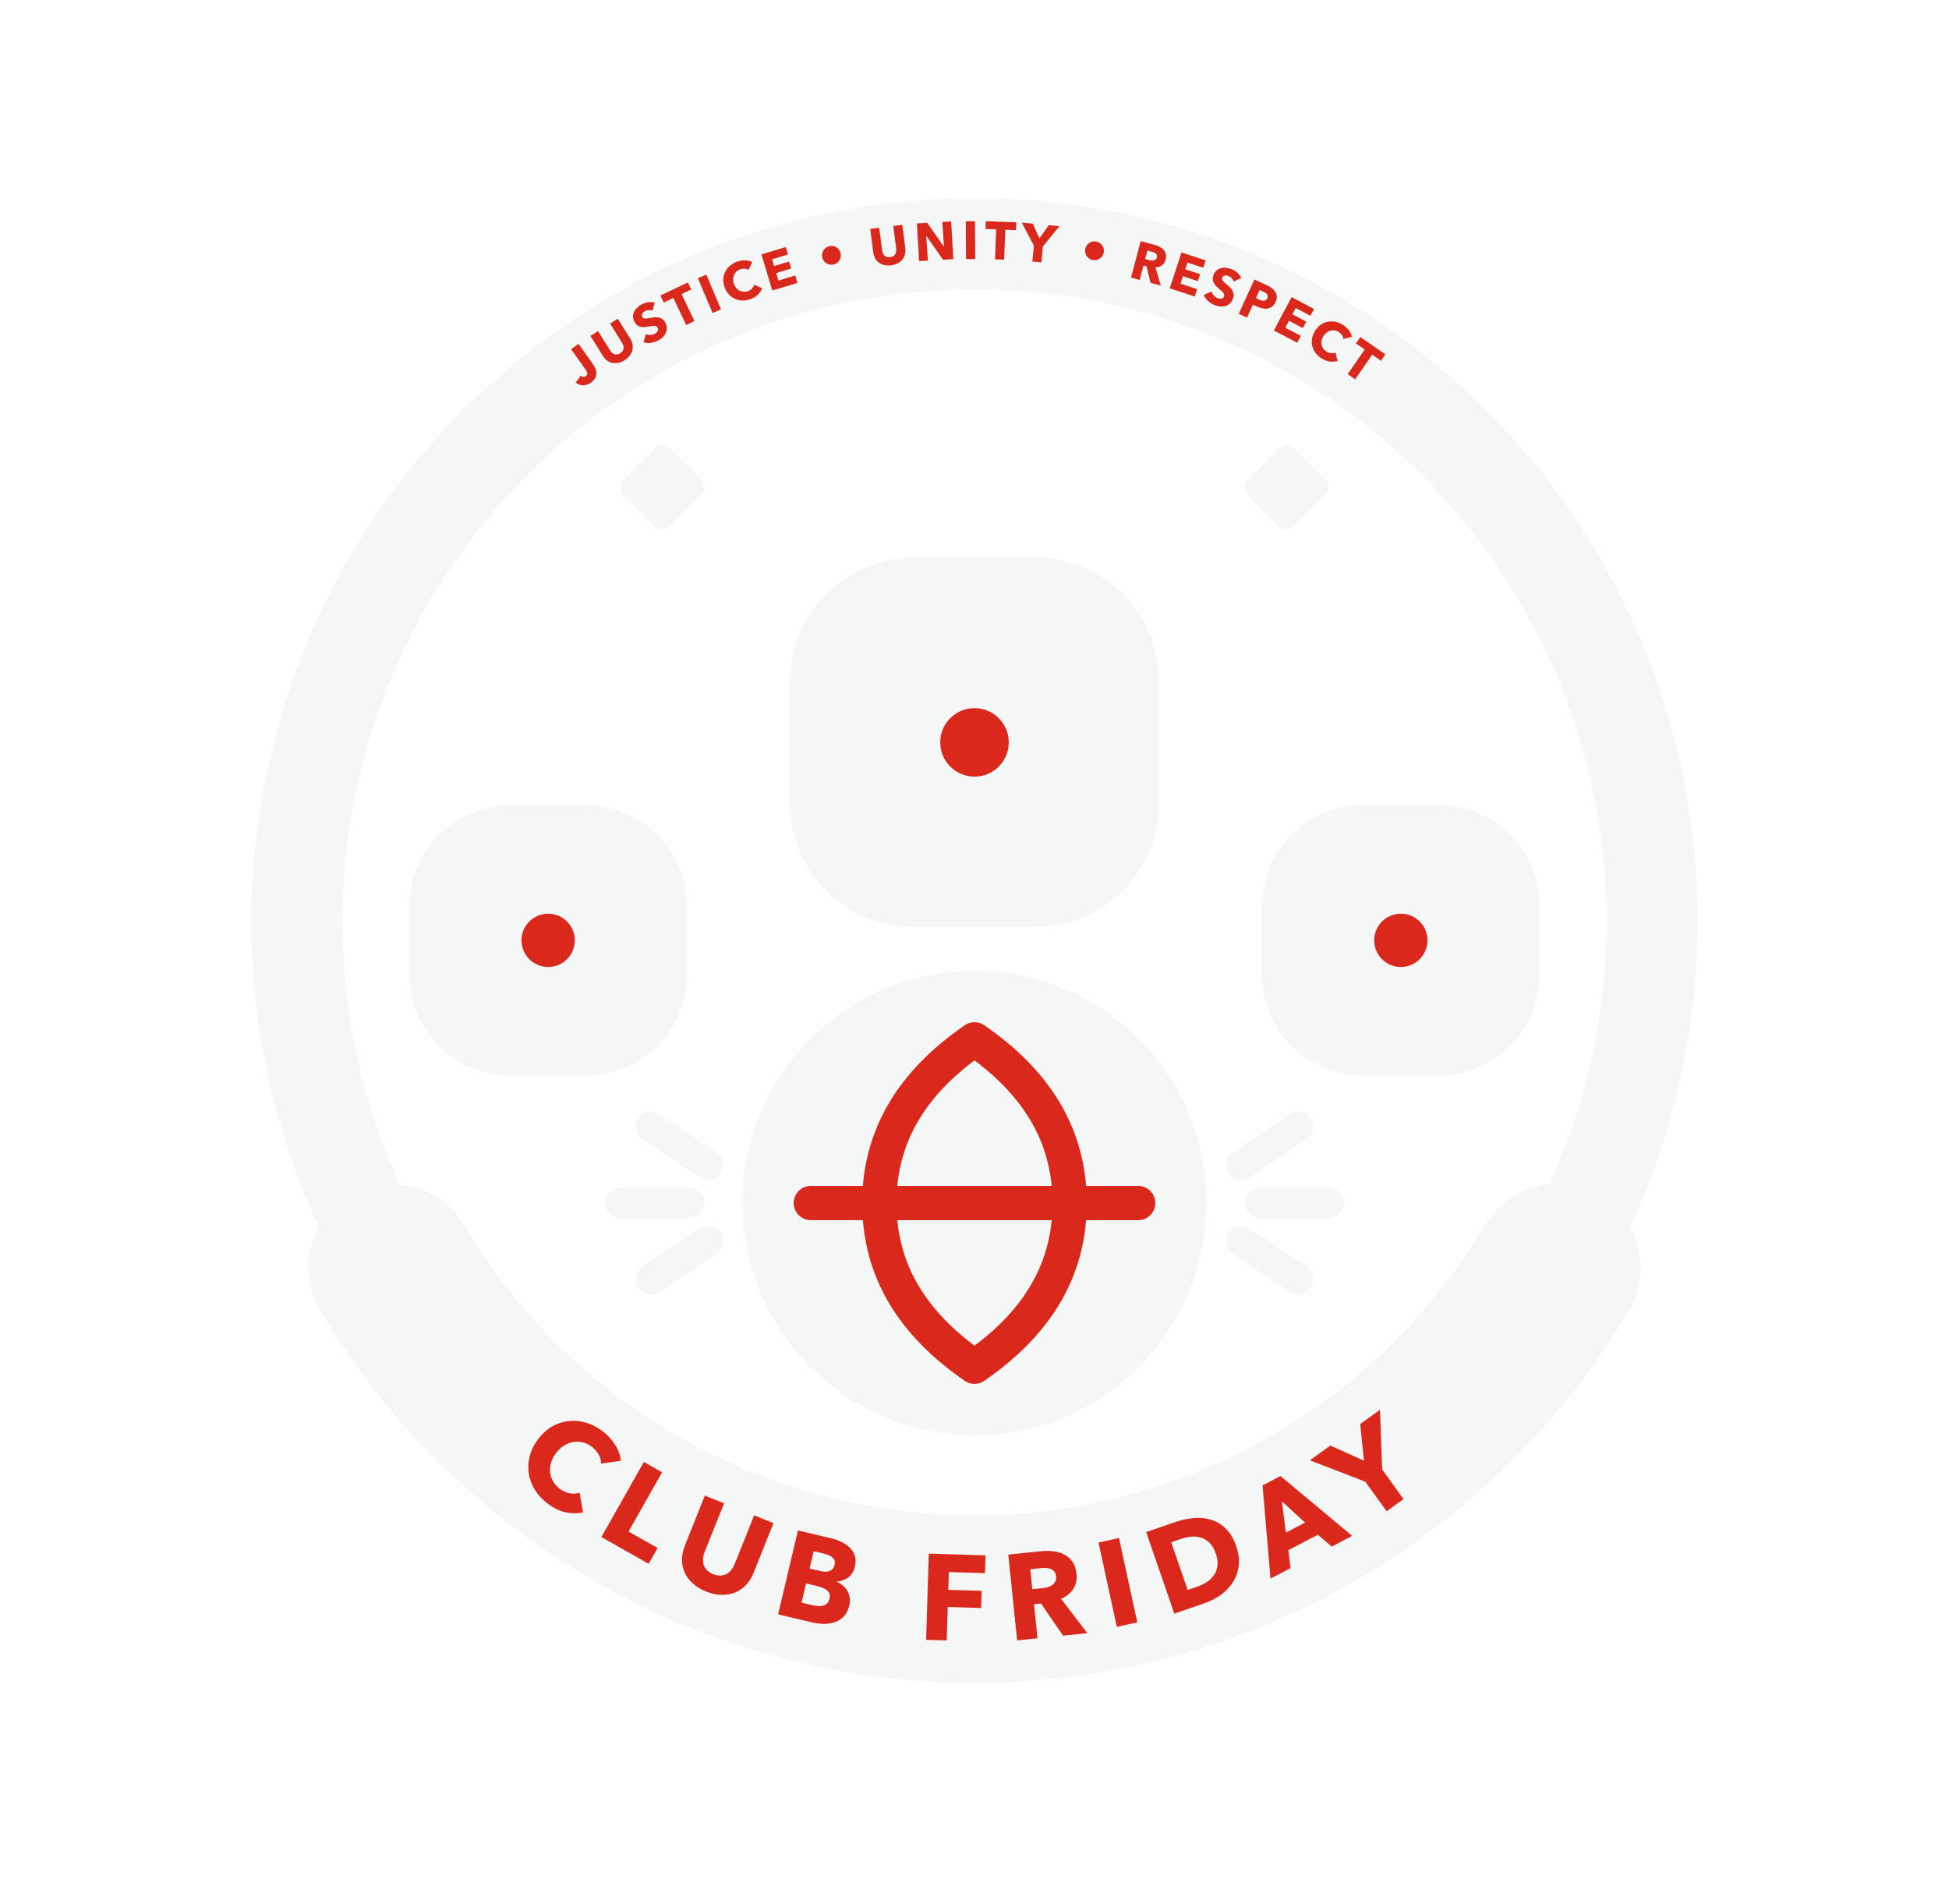
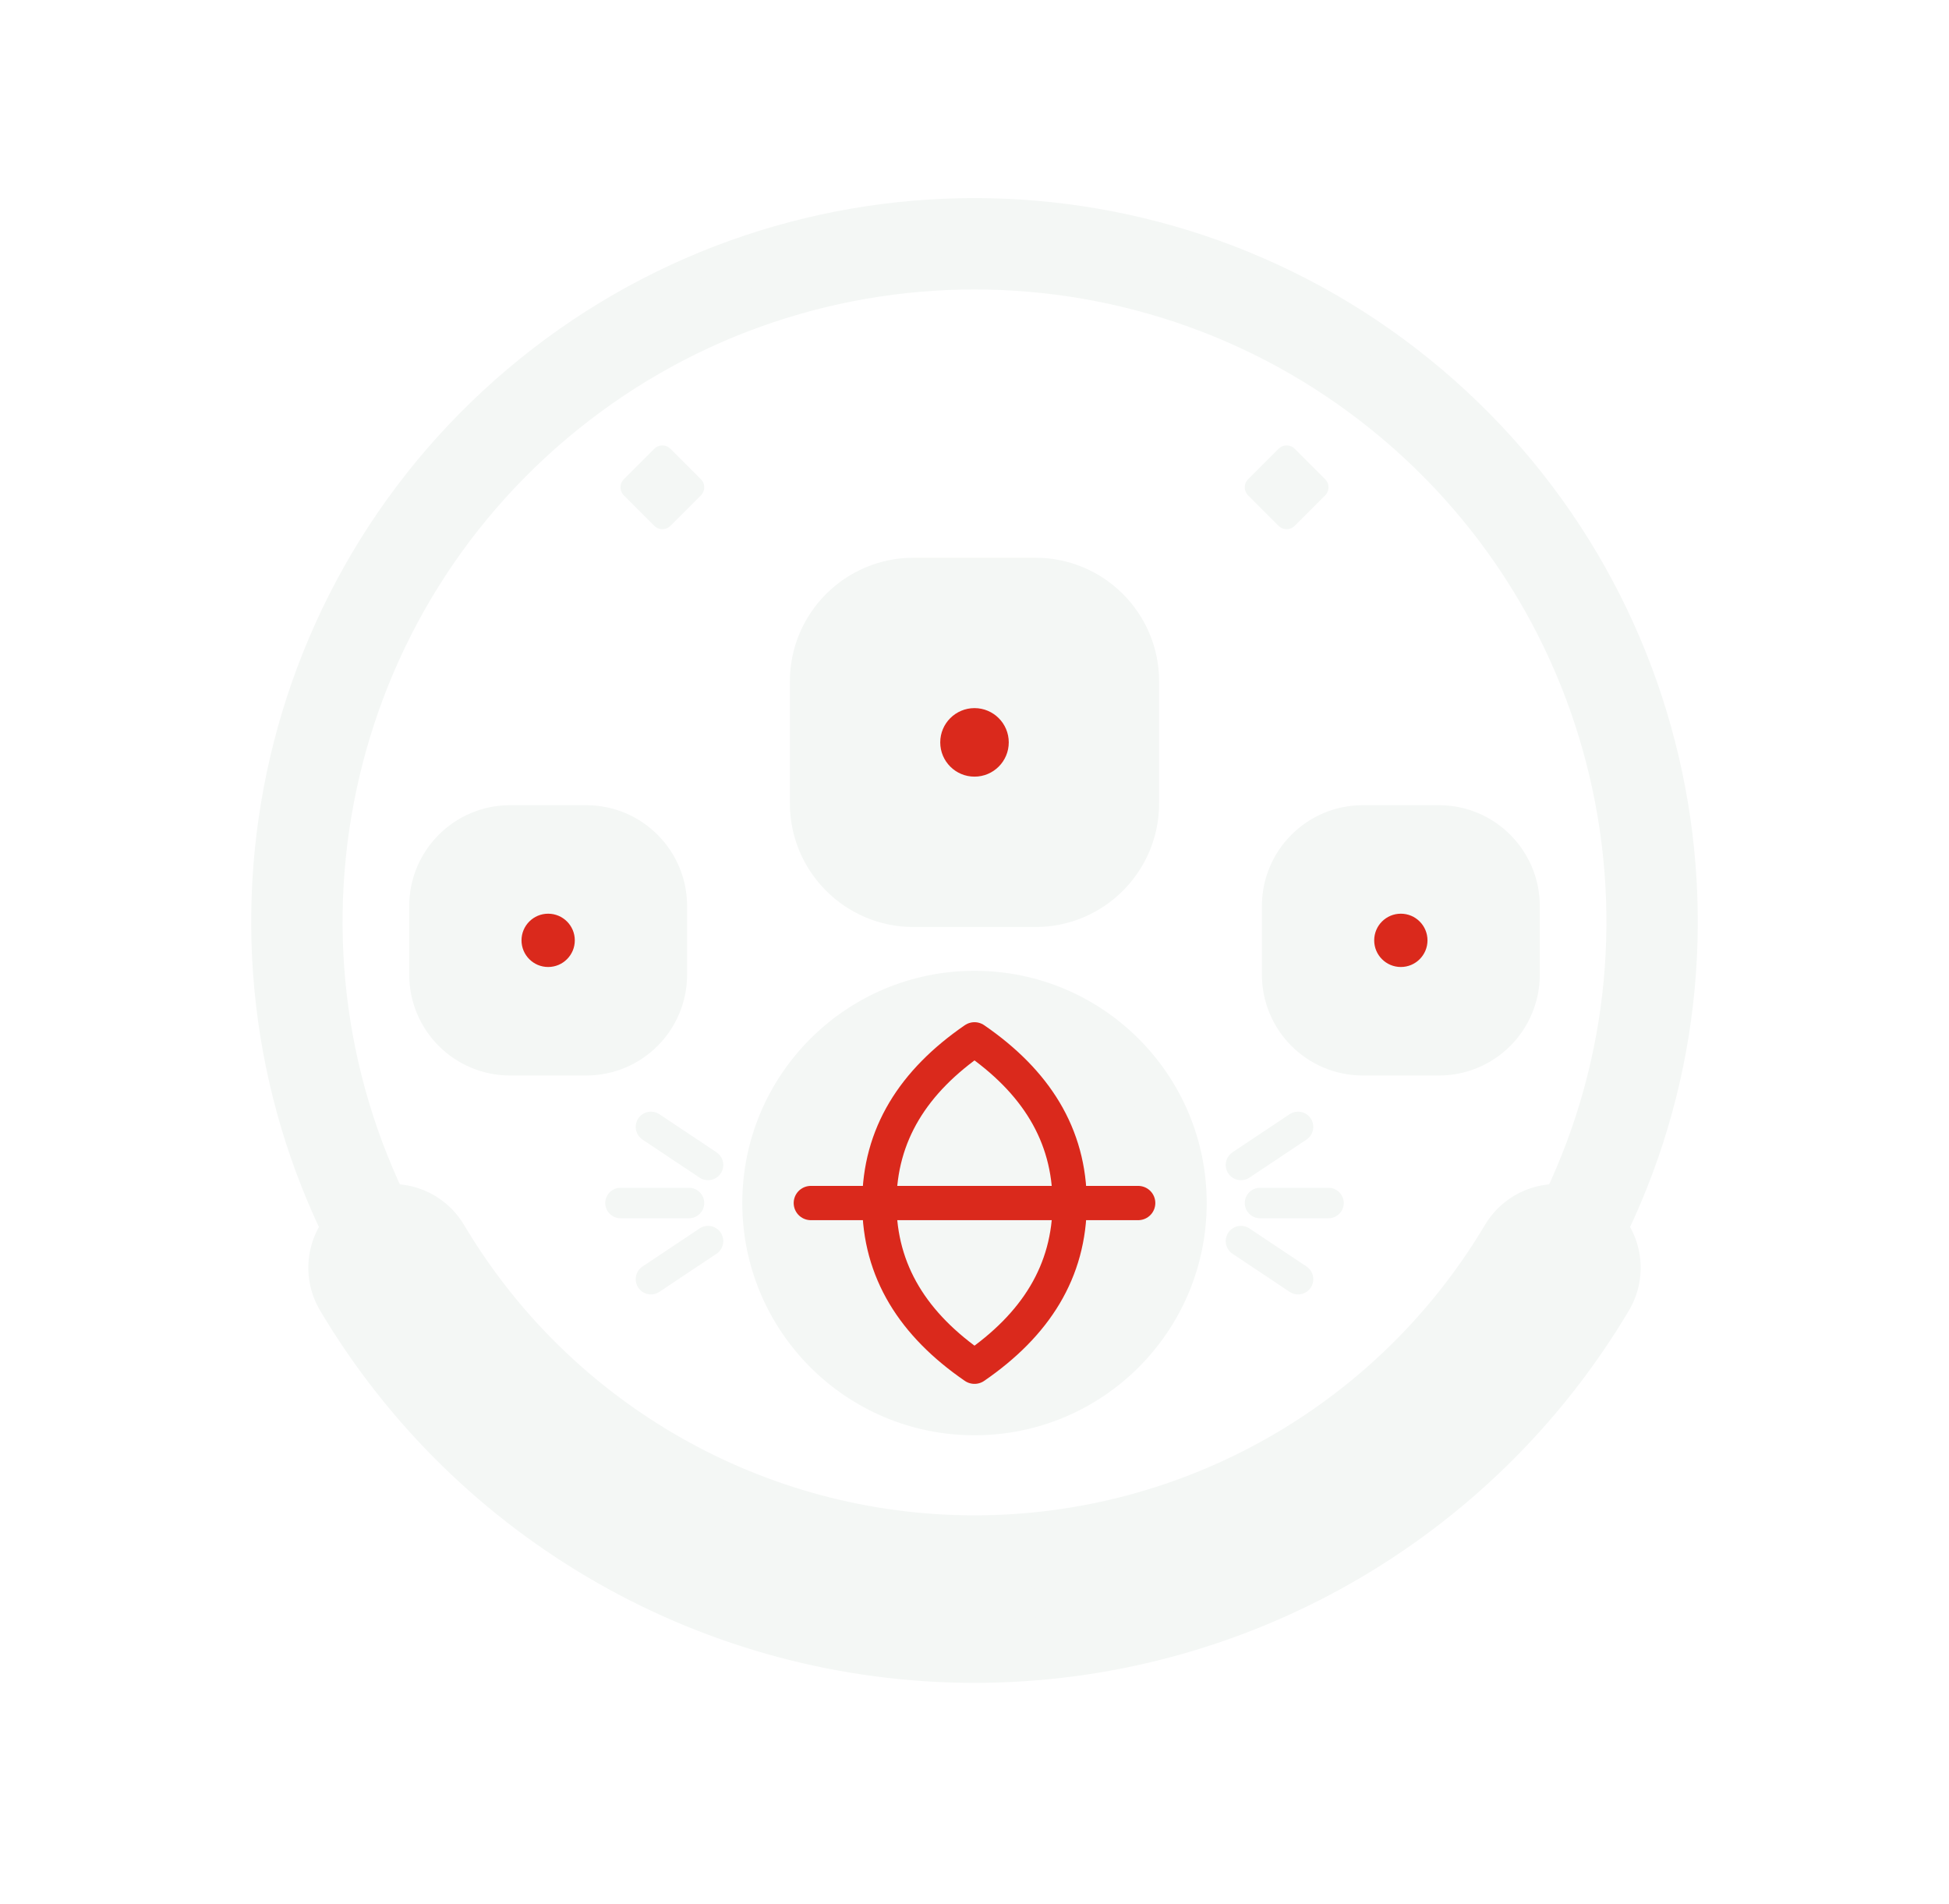
<svg xmlns="http://www.w3.org/2000/svg" viewBox="0 0 512 500" role="img" aria-labelledby="title desc" version="1.1" id="svg15">
  <g stroke="#F4F7F5" stroke-width="13" stroke-linecap="round" stroke-linejoin="round" id="g8">
    <path fill="none" stroke="#F4F7F5" d="M103 333a178 178 0 1 1 306 0" id="path1" />
    <g id="younger-member" aria-label="younger-member">
      <rect x="114" y="218" width="60" height="58" rx="20" fill="#F4F7F5" stroke="#F4F7F5" id="rect1" />
      <circle cx="144" cy="247" r="7" fill="#DA291C" stroke="none" id="circle1" />
    </g>
    <g id="adult-member" aria-label="adult-member">
      <rect x="214" y="153" width="84" height="84" rx="26" fill="#F4F7F5" stroke="#F4F7F5" id="rect2" />
      <circle cx="256" cy="195" r="9" fill="#DA291C" stroke="none" id="circle2" />
    </g>
    <g id="older-member" aria-label="older-member">
      <rect x="338" y="218" width="60" height="58" rx="20" fill="#F4F7F5" stroke="#F4F7F5" id="rect3" />
      <circle cx="368" cy="247" r="7" fill="#DA291C" stroke="none" id="circle3" />
    </g>
    <circle cx="256" cy="316" r="55" fill="#F4F7F5" stroke="#F4F7F5" stroke-width="12" id="circle4" />
    <path fill="none" stroke="#DA291C" stroke-width="9" d="M256 273c-16 11-25 25-25 43s9 32 25 43m0-86c16 11 25 25 25 43s-9 32-25 43m-43-43h86" id="path4" />
    <path fill="none" stroke="#F4F7F5" stroke-width="8" d="M181 316h-18M186 306l-15-10M186 326l-15 10M331 316h18M326 306l15-10M326 326l15 10" id="path5" />
    <path fill="none" stroke="#F4F7F5" d="M103 333a178 178 0 0 0 306 0" id="path6" />
    <path fill="#F4F7F5" stroke="#F4F7F5" stroke-width="6" d="m174 120 8 8-8 8-8-8z" id="path7" />
    <path fill="#F4F7F5" stroke="#F4F7F5" stroke-width="6" d="m338 120 8 8-8 8-8-8z" id="path8" />
  </g>
  <defs id="defs8">
    <path id="motto-arc" d="M103 333a178 178 0 1 1 306 0" />
    <path id="name-arc" d="M103 333a178 178 0 0 0 306 0" />
  </defs>
  <path d="M103 333a178 178 0 1 1 306 0" fill="none" stroke="#F4F7F5" stroke-width="24" stroke-linecap="round" id="path9" />
  <path d="M103 333a178 178 0 0 0 306 0" fill="none" stroke="#F4F7F5" stroke-width="44" stroke-linecap="round" id="path10" />
  <g font-family="Avenir Next, Trebuchet MS, Arial, sans-serif" text-anchor="middle" id="g15">
    <g id="text14" style="font-weight:700;font-size:14px;letter-spacing:1.5" aria-label="JUSTICE•UNITY•RESPECT">
-       <path style="fill:#da291c" d="m 155.767,95.652 q 0.34,0.48 0.597,1.087 0.269,0.598 0.287,1.254 0.022,0.636 -0.302,1.294 -0.312,0.65 -1.135,1.232 -1.029,0.728 -2.086,0.687 -1.066,-0.052 -1.885,-0.724 l 1.313,-1.804 q 0.306,0.263 0.65,0.312 0.355,0.041 0.663,-0.178 0.48,-0.34 0.394,-0.776 -0.074,-0.445 -0.455,-0.982 l -3.777,-5.337 1.966,-1.391 3.769,5.325 z m 9.796,-6.688 q 0.474,0.76 0.605,1.553 0.136,0.773 -0.058,1.521 -0.201,0.736 -0.723,1.408 -0.51,0.664 -1.329,1.175 -0.832,0.519 -1.652,0.684 -0.821,0.165 -1.558,0.015 -0.745,-0.163 -1.379,-0.625 -0.642,-0.474 -1.116,-1.234 l -3.267,-5.239 2.02,-1.259 3.163,5.073 q 0.215,0.345 0.491,0.602 0.288,0.25 0.621,0.388 0.338,0.119 0.724,0.076 0.398,-0.05 0.825,-0.317 0.428,-0.267 0.636,-0.594 0.22,-0.335 0.262,-0.691 0.035,-0.368 -0.075,-0.729 -0.109,-0.361 -0.324,-0.705 l -3.163,-5.073 2.031,-1.267 3.267,5.239 z m 5.857,-7.349 q -0.458,-0.198 -1.008,-0.154 -0.544,0.025 -0.95,0.245 -0.209,0.114 -0.411,0.271 -0.189,0.15 -0.301,0.355 -0.119,0.192 -0.148,0.431 -0.024,0.22 0.116,0.478 0.12,0.221 0.287,0.322 0.179,0.094 0.411,0.111 0.245,0.011 0.544,-0.025 0.293,-0.047 0.654,-0.116 0.523,-0.093 1.103,-0.169 0.573,-0.088 1.127,-0.007 0.554,0.082 1.053,0.384 0.492,0.29 0.846,0.942 0.407,0.751 0.425,1.458 0.023,0.688 -0.251,1.299 -0.274,0.611 -0.783,1.11 -0.509,0.5 -1.149,0.847 -0.935,0.508 -1.982,0.662 -1.054,0.142 -1.96,-0.147 l 0.616,-2.151 q 0.534,0.22 1.197,0.21 0.669,-0.029 1.186,-0.309 0.234,-0.127 0.429,-0.296 0.195,-0.169 0.295,-0.367 0.112,-0.204 0.11,-0.442 -0.002,-0.238 -0.142,-0.496 -0.134,-0.246 -0.35,-0.352 -0.217,-0.105 -0.524,-0.114 -0.302,-0.027 -0.706,0.049 -0.399,0.057 -0.903,0.156 -0.492,0.092 -0.998,0.128 -0.494,0.029 -0.967,-0.08 -0.468,-0.128 -0.885,-0.427 -0.412,-0.318 -0.732,-0.909 -0.394,-0.726 -0.379,-1.403 0.015,-0.677 0.314,-1.27 0.299,-0.593 0.822,-1.068 0.516,-0.487 1.131,-0.821 0.738,-0.401 1.648,-0.544 0.922,-0.15 1.788,0.065 z m 7.638,-4.377 3.375,7.107 -2.163,1.027 -3.375,-7.107 -2.529,1.201 -0.877,-1.846 7.221,-3.43 0.877,1.846 z m 8.136,4.973 -3.856,-9.131 2.218,-0.937 3.856,9.131 z M 200.224,75.696 q -0.358,0.936 -1.11,1.689 -0.758,0.74 -1.941,1.174 -1.078,0.395 -2.128,0.377 -1.037,-0.022 -1.944,-0.421 -0.911,-0.412 -1.625,-1.179 -0.714,-0.767 -1.113,-1.858 -0.41,-1.117 -0.361,-2.164 0.062,-1.052 0.514,-1.933 0.447,-0.895 1.242,-1.574 0.795,-0.679 1.86,-1.069 0.986,-0.361 2.062,-0.353 1.085,-0.01 1.922,0.444 l -0.966,2.084 q -0.474,-0.318 -1.064,-0.341 -0.59,-0.022 -1.129,0.175 -0.592,0.217 -1.009,0.623 -0.409,0.389 -0.624,0.9 -0.215,0.511 -0.22,1.109 -0.009,0.585 0.217,1.203 0.231,0.631 0.621,1.084 0.39,0.454 0.871,0.709 0.49,0.238 1.053,0.27 0.563,0.032 1.142,-0.18 0.67,-0.246 1.074,-0.692 0.403,-0.446 0.551,-0.977 l 2.104,0.899 z m 2.656,0.613 -2.85,-9.493 6.383,-1.916 0.584,1.944 -4.17,1.252 0.535,1.783 3.942,-1.183 0.551,1.837 -3.942,1.183 0.592,1.971 4.412,-1.324 0.588,1.958 z" id="path15" />
-       <path style="fill:#da291c" d="m 220.84,66.548 q 0.109,0.506 0.011,0.986 -0.098,0.479 -0.355,0.878 -0.258,0.399 -0.655,0.685 -0.397,0.286 -0.903,0.395 -0.506,0.109 -0.986,0.011 -0.479,-0.098 -0.878,-0.355 -0.399,-0.258 -0.685,-0.655 -0.286,-0.397 -0.395,-0.903 -0.109,-0.506 -0.011,-0.986 0.098,-0.479 0.355,-0.878 0.258,-0.399 0.655,-0.685 0.397,-0.286 0.903,-0.395 0.506,-0.109 0.986,-0.011 0.479,0.098 0.878,0.355 0.399,0.258 0.685,0.655 0.286,0.397 0.395,0.903 z" id="path16" />
-       <path style="fill:#da291c" d="m 237.819,65.176 q 0.113,0.889 -0.099,1.664 -0.2,0.759 -0.688,1.358 -0.49,0.584 -1.245,0.977 -0.741,0.39 -1.699,0.512 -0.972,0.124 -1.787,-0.069 -0.815,-0.193 -1.422,-0.638 -0.609,-0.459 -0.992,-1.144 -0.385,-0.699 -0.498,-1.588 l -0.778,-6.125 2.361,-0.3 0.754,5.93 q 0.051,0.403 0.194,0.752 0.157,0.347 0.402,0.612 0.258,0.25 0.626,0.372 0.382,0.121 0.882,0.057 0.5,-0.064 0.826,-0.274 0.34,-0.213 0.527,-0.519 0.185,-0.32 0.236,-0.693 0.051,-0.373 1.6e-4,-0.776 l -0.754,-5.93 2.375,-0.302 0.778,6.125 z m 9.907,3.044 -4.358,-6.24 -0.042,0.002 0.431,6.468 -2.32,0.134 -0.573,-9.895 2.725,-0.158 4.343,6.227 0.042,-0.002 -0.43,-6.454 2.32,-0.134 0.573,9.895 z m 6.05,-0.178 -0.058,-9.912 2.408,-0.014 0.058,9.912 z m 10.313,-7.703 -0.295,7.862 -2.392,-0.09 0.295,-7.862 -2.798,-0.105 0.076,-2.043 7.988,0.299 -0.076,2.043 z m 9.886,4.398 -0.397,4.181 -2.383,-0.226 0.397,-4.181 -3.168,-6.038 2.885,0.274 1.758,3.851 2.451,-3.452 2.787,0.264 z" id="path17" />
-       <path style="fill:#da291c" d="m 289.958,66.311 q -0.091,0.51 -0.363,0.916 -0.272,0.406 -0.662,0.678 -0.39,0.272 -0.865,0.386 -0.476,0.114 -0.985,0.023 -0.51,-0.091 -0.916,-0.363 -0.406,-0.272 -0.678,-0.662 -0.272,-0.39 -0.386,-0.865 -0.114,-0.476 -0.023,-0.985 0.091,-0.51 0.363,-0.916 0.272,-0.406 0.662,-0.678 0.39,-0.272 0.865,-0.386 0.476,-0.114 0.985,-0.023 0.51,0.091 0.916,0.363 0.406,0.272 0.678,0.662 0.272,0.39 0.386,0.865 0.114,0.476 0.023,0.985 z" id="path18" />
-       <path style="fill:#da291c" d="m 302.245,74.283 -1.062,-4.352 -0.785,-0.208 -1.009,3.802 -2.273,-0.603 2.542,-9.581 3.654,0.969 q 0.69,0.183 1.3,0.504 0.627,0.311 1.052,0.786 0.438,0.478 0.602,1.116 0.164,0.637 -0.055,1.463 -0.258,0.974 -0.962,1.497 -0.704,0.523 -1.713,0.56 l 1.416,4.764 z m 1.668,-6.669 q 0.09,-0.338 -0.005,-0.581 -0.078,-0.252 -0.279,-0.422 -0.184,-0.179 -0.458,-0.295 -0.26,-0.112 -0.517,-0.181 l -1.231,-0.327 -0.592,2.233 1.096,0.291 q 0.284,0.075 0.593,0.114 0.312,0.025 0.588,-0.032 0.276,-0.057 0.486,-0.248 0.223,-0.187 0.32,-0.552 z m 3.372,8.118 3.096,-9.416 6.331,2.082 -0.634,1.928 -4.136,-1.36 -0.582,1.769 3.91,1.286 -0.599,1.822 -3.91,-1.286 -0.643,1.955 4.376,1.439 -0.638,1.942 z m 16.807,-1.778 q -0.144,-0.477 -0.531,-0.87 -0.369,-0.4 -0.8,-0.569 -0.222,-0.087 -0.472,-0.14 -0.237,-0.048 -0.465,-0.002 -0.223,0.033 -0.425,0.164 -0.184,0.124 -0.291,0.397 -0.092,0.235 -0.062,0.427 0.043,0.197 0.18,0.386 0.15,0.194 0.369,0.4 0.225,0.193 0.51,0.425 0.408,0.34 0.84,0.735 0.437,0.382 0.732,0.858 0.295,0.476 0.385,1.053 0.095,0.563 -0.175,1.254 -0.311,0.795 -0.841,1.264 -0.511,0.461 -1.155,0.645 -0.643,0.184 -1.354,0.116 -0.71,-0.068 -1.388,-0.333 -0.991,-0.388 -1.784,-1.089 -0.788,-0.714 -1.15,-1.593 l 2.042,-0.914 q 0.176,0.55 0.611,1.051 0.453,0.493 1.001,0.708 0.248,0.097 0.503,0.137 0.255,0.04 0.47,-0.011 0.228,-0.046 0.409,-0.201 0.181,-0.155 0.288,-0.428 0.102,-0.261 0.043,-0.494 -0.059,-0.234 -0.25,-0.474 -0.173,-0.248 -0.492,-0.509 -0.301,-0.268 -0.701,-0.59 -0.387,-0.317 -0.741,-0.681 -0.341,-0.359 -0.562,-0.791 -0.203,-0.44 -0.244,-0.952 -0.022,-0.52 0.223,-1.146 0.301,-0.769 0.828,-1.194 0.527,-0.425 1.173,-0.578 0.646,-0.153 1.346,-0.059 0.705,0.081 1.357,0.336 0.782,0.306 1.478,0.91 0.709,0.608 1.102,1.409 z m 11.002,5.381 q -0.362,0.789 -0.906,1.202 -0.538,0.4 -1.186,0.503 -0.648,0.103 -1.367,-0.042 -0.719,-0.145 -1.419,-0.466 l -1.082,-0.496 -1.558,3.398 -2.176,-0.998 4.133,-9.009 3.309,1.518 q 0.738,0.339 1.304,0.783 0.585,0.438 0.904,0.984 0.338,0.54 0.36,1.197 0.041,0.65 -0.315,1.426 z m -2.182,-0.985 q 0.146,-0.318 0.112,-0.58 -0.034,-0.262 -0.198,-0.476 -0.164,-0.214 -0.426,-0.38 -0.25,-0.161 -0.542,-0.295 l -0.954,-0.438 -0.975,2.125 0.916,0.42 q 0.305,0.14 0.609,0.218 0.303,0.078 0.578,0.049 0.287,-0.022 0.508,-0.167 0.226,-0.158 0.372,-0.476 z m 1.744,8.444 4.643,-8.757 5.888,3.122 -0.951,1.793 -3.847,-2.04 -0.872,1.645 3.636,1.928 -0.898,1.695 -3.636,-1.928 -0.964,1.818 4.069,2.158 -0.957,1.806 z m 16.749,8.008 q -0.955,0.303 -2.013,0.184 -1.051,-0.132 -2.127,-0.787 -0.981,-0.597 -1.621,-1.43 -0.628,-0.825 -0.882,-1.783 -0.246,-0.969 -0.09,-2.005 0.156,-1.036 0.76,-2.029 0.619,-1.016 1.468,-1.63 0.861,-0.607 1.832,-0.802 0.979,-0.207 2.005,-0.009 1.026,0.199 1.995,0.789 0.897,0.546 1.561,1.393 0.684,0.842 0.85,1.78 l -2.232,0.542 q -0.047,-0.569 -0.397,-1.045 -0.35,-0.475 -0.84,-0.774 -0.538,-0.328 -1.116,-0.401 -0.559,-0.078 -1.093,0.072 -0.534,0.15 -1.005,0.519 -0.463,0.357 -0.806,0.919 -0.349,0.574 -0.461,1.161 -0.112,0.588 -0.012,1.124 0.119,0.531 0.445,0.992 0.326,0.461 0.852,0.781 0.61,0.371 1.21,0.409 0.6,0.038 1.108,-0.178 l 0.607,2.206 z m 9.073,-1.636 -4.477,6.47 -1.969,-1.362 4.477,-6.47 -2.302,-1.593 1.163,-1.681 6.573,4.549 -1.163,1.681 z" id="path19" />
+       <path style="fill:#f4f7f5" d="m 155.767,95.652 q 0.34,0.48 0.597,1.087 0.269,0.598 0.287,1.254 0.022,0.636 -0.302,1.294 -0.312,0.65 -1.135,1.232 -1.029,0.728 -2.086,0.687 -1.066,-0.052 -1.885,-0.724 l 1.313,-1.804 q 0.306,0.263 0.65,0.312 0.355,0.041 0.663,-0.178 0.48,-0.34 0.394,-0.776 -0.074,-0.445 -0.455,-0.982 l -3.777,-5.337 1.966,-1.391 3.769,5.325 z m 9.796,-6.688 q 0.474,0.76 0.605,1.553 0.136,0.773 -0.058,1.521 -0.201,0.736 -0.723,1.408 -0.51,0.664 -1.329,1.175 -0.832,0.519 -1.652,0.684 -0.821,0.165 -1.558,0.015 -0.745,-0.163 -1.379,-0.625 -0.642,-0.474 -1.116,-1.234 l -3.267,-5.239 2.02,-1.259 3.163,5.073 q 0.215,0.345 0.491,0.602 0.288,0.25 0.621,0.388 0.338,0.119 0.724,0.076 0.398,-0.05 0.825,-0.317 0.428,-0.267 0.636,-0.594 0.22,-0.335 0.262,-0.691 0.035,-0.368 -0.075,-0.729 -0.109,-0.361 -0.324,-0.705 l -3.163,-5.073 2.031,-1.267 3.267,5.239 z m 5.857,-7.349 q -0.458,-0.198 -1.008,-0.154 -0.544,0.025 -0.95,0.245 -0.209,0.114 -0.411,0.271 -0.189,0.15 -0.301,0.355 -0.119,0.192 -0.148,0.431 -0.024,0.22 0.116,0.478 0.12,0.221 0.287,0.322 0.179,0.094 0.411,0.111 0.245,0.011 0.544,-0.025 0.293,-0.047 0.654,-0.116 0.523,-0.093 1.103,-0.169 0.573,-0.088 1.127,-0.007 0.554,0.082 1.053,0.384 0.492,0.29 0.846,0.942 0.407,0.751 0.425,1.458 0.023,0.688 -0.251,1.299 -0.274,0.611 -0.783,1.11 -0.509,0.5 -1.149,0.847 -0.935,0.508 -1.982,0.662 -1.054,0.142 -1.96,-0.147 l 0.616,-2.151 q 0.534,0.22 1.197,0.21 0.669,-0.029 1.186,-0.309 0.234,-0.127 0.429,-0.296 0.195,-0.169 0.295,-0.367 0.112,-0.204 0.11,-0.442 -0.002,-0.238 -0.142,-0.496 -0.134,-0.246 -0.35,-0.352 -0.217,-0.105 -0.524,-0.114 -0.302,-0.027 -0.706,0.049 -0.399,0.057 -0.903,0.156 -0.492,0.092 -0.998,0.128 -0.494,0.029 -0.967,-0.08 -0.468,-0.128 -0.885,-0.427 -0.412,-0.318 -0.732,-0.909 -0.394,-0.726 -0.379,-1.403 0.015,-0.677 0.314,-1.27 0.299,-0.593 0.822,-1.068 0.516,-0.487 1.131,-0.821 0.738,-0.401 1.648,-0.544 0.922,-0.15 1.788,0.065 z m 7.638,-4.377 3.375,7.107 -2.163,1.027 -3.375,-7.107 -2.529,1.201 -0.877,-1.846 7.221,-3.43 0.877,1.846 z m 8.136,4.973 -3.856,-9.131 2.218,-0.937 3.856,9.131 z M 200.224,75.696 q -0.358,0.936 -1.11,1.689 -0.758,0.74 -1.941,1.174 -1.078,0.395 -2.128,0.377 -1.037,-0.022 -1.944,-0.421 -0.911,-0.412 -1.625,-1.179 -0.714,-0.767 -1.113,-1.858 -0.41,-1.117 -0.361,-2.164 0.062,-1.052 0.514,-1.933 0.447,-0.895 1.242,-1.574 0.795,-0.679 1.86,-1.069 0.986,-0.361 2.062,-0.353 1.085,-0.01 1.922,0.444 l -0.966,2.084 q -0.474,-0.318 -1.064,-0.341 -0.59,-0.022 -1.129,0.175 -0.592,0.217 -1.009,0.623 -0.409,0.389 -0.624,0.9 -0.215,0.511 -0.22,1.109 -0.009,0.585 0.217,1.203 0.231,0.631 0.621,1.084 0.39,0.454 0.871,0.709 0.49,0.238 1.053,0.27 0.563,0.032 1.142,-0.18 0.67,-0.246 1.074,-0.692 0.403,-0.446 0.551,-0.977 l 2.104,0.899 z m 2.656,0.613 -2.85,-9.493 6.383,-1.916 0.584,1.944 -4.17,1.252 0.535,1.783 3.942,-1.183 0.551,1.837 -3.942,1.183 0.592,1.971 4.412,-1.324 0.588,1.958 z" id="path15" />
+       <path style="fill:#f4f7f5" d="m 220.84,66.548 q 0.109,0.506 0.011,0.986 -0.098,0.479 -0.355,0.878 -0.258,0.399 -0.655,0.685 -0.397,0.286 -0.903,0.395 -0.506,0.109 -0.986,0.011 -0.479,-0.098 -0.878,-0.355 -0.399,-0.258 -0.685,-0.655 -0.286,-0.397 -0.395,-0.903 -0.109,-0.506 -0.011,-0.986 0.098,-0.479 0.355,-0.878 0.258,-0.399 0.655,-0.685 0.397,-0.286 0.903,-0.395 0.506,-0.109 0.986,-0.011 0.479,0.098 0.878,0.355 0.399,0.258 0.685,0.655 0.286,0.397 0.395,0.903 z" id="path16" />
+       <path style="fill:#f4f7f5" d="m 237.819,65.176 q 0.113,0.889 -0.099,1.664 -0.2,0.759 -0.688,1.358 -0.49,0.584 -1.245,0.977 -0.741,0.39 -1.699,0.512 -0.972,0.124 -1.787,-0.069 -0.815,-0.193 -1.422,-0.638 -0.609,-0.459 -0.992,-1.144 -0.385,-0.699 -0.498,-1.588 l -0.778,-6.125 2.361,-0.3 0.754,5.93 q 0.051,0.403 0.194,0.752 0.157,0.347 0.402,0.612 0.258,0.25 0.626,0.372 0.382,0.121 0.882,0.057 0.5,-0.064 0.826,-0.274 0.34,-0.213 0.527,-0.519 0.185,-0.32 0.236,-0.693 0.051,-0.373 1.6e-4,-0.776 l -0.754,-5.93 2.375,-0.302 0.778,6.125 z m 9.907,3.044 -4.358,-6.24 -0.042,0.002 0.431,6.468 -2.32,0.134 -0.573,-9.895 2.725,-0.158 4.343,6.227 0.042,-0.002 -0.43,-6.454 2.32,-0.134 0.573,9.895 z m 6.05,-0.178 -0.058,-9.912 2.408,-0.014 0.058,9.912 z m 10.313,-7.703 -0.295,7.862 -2.392,-0.09 0.295,-7.862 -2.798,-0.105 0.076,-2.043 7.988,0.299 -0.076,2.043 z m 9.886,4.398 -0.397,4.181 -2.383,-0.226 0.397,-4.181 -3.168,-6.038 2.885,0.274 1.758,3.851 2.451,-3.452 2.787,0.264 z" id="path17" />
+       <path style="fill:#f4f7f5" d="m 289.958,66.311 q -0.091,0.51 -0.363,0.916 -0.272,0.406 -0.662,0.678 -0.39,0.272 -0.865,0.386 -0.476,0.114 -0.985,0.023 -0.51,-0.091 -0.916,-0.363 -0.406,-0.272 -0.678,-0.662 -0.272,-0.39 -0.386,-0.865 -0.114,-0.476 -0.023,-0.985 0.091,-0.51 0.363,-0.916 0.272,-0.406 0.662,-0.678 0.39,-0.272 0.865,-0.386 0.476,-0.114 0.985,-0.023 0.51,0.091 0.916,0.363 0.406,0.272 0.678,0.662 0.272,0.39 0.386,0.865 0.114,0.476 0.023,0.985 z" id="path18" />
+       <path style="fill:#f4f7f5" d="m 302.245,74.283 -1.062,-4.352 -0.785,-0.208 -1.009,3.802 -2.273,-0.603 2.542,-9.581 3.654,0.969 q 0.69,0.183 1.3,0.504 0.627,0.311 1.052,0.786 0.438,0.478 0.602,1.116 0.164,0.637 -0.055,1.463 -0.258,0.974 -0.962,1.497 -0.704,0.523 -1.713,0.56 l 1.416,4.764 z m 1.668,-6.669 q 0.09,-0.338 -0.005,-0.581 -0.078,-0.252 -0.279,-0.422 -0.184,-0.179 -0.458,-0.295 -0.26,-0.112 -0.517,-0.181 l -1.231,-0.327 -0.592,2.233 1.096,0.291 q 0.284,0.075 0.593,0.114 0.312,0.025 0.588,-0.032 0.276,-0.057 0.486,-0.248 0.223,-0.187 0.32,-0.552 z m 3.372,8.118 3.096,-9.416 6.331,2.082 -0.634,1.928 -4.136,-1.36 -0.582,1.769 3.91,1.286 -0.599,1.822 -3.91,-1.286 -0.643,1.955 4.376,1.439 -0.638,1.942 z m 16.807,-1.778 q -0.144,-0.477 -0.531,-0.87 -0.369,-0.4 -0.8,-0.569 -0.222,-0.087 -0.472,-0.14 -0.237,-0.048 -0.465,-0.002 -0.223,0.033 -0.425,0.164 -0.184,0.124 -0.291,0.397 -0.092,0.235 -0.062,0.427 0.043,0.197 0.18,0.386 0.15,0.194 0.369,0.4 0.225,0.193 0.51,0.425 0.408,0.34 0.84,0.735 0.437,0.382 0.732,0.858 0.295,0.476 0.385,1.053 0.095,0.563 -0.175,1.254 -0.311,0.795 -0.841,1.264 -0.511,0.461 -1.155,0.645 -0.643,0.184 -1.354,0.116 -0.71,-0.068 -1.388,-0.333 -0.991,-0.388 -1.784,-1.089 -0.788,-0.714 -1.15,-1.593 l 2.042,-0.914 q 0.176,0.55 0.611,1.051 0.453,0.493 1.001,0.708 0.248,0.097 0.503,0.137 0.255,0.04 0.47,-0.011 0.228,-0.046 0.409,-0.201 0.181,-0.155 0.288,-0.428 0.102,-0.261 0.043,-0.494 -0.059,-0.234 -0.25,-0.474 -0.173,-0.248 -0.492,-0.509 -0.301,-0.268 -0.701,-0.59 -0.387,-0.317 -0.741,-0.681 -0.341,-0.359 -0.562,-0.791 -0.203,-0.44 -0.244,-0.952 -0.022,-0.52 0.223,-1.146 0.301,-0.769 0.828,-1.194 0.527,-0.425 1.173,-0.578 0.646,-0.153 1.346,-0.059 0.705,0.081 1.357,0.336 0.782,0.306 1.478,0.91 0.709,0.608 1.102,1.409 z m 11.002,5.381 q -0.362,0.789 -0.906,1.202 -0.538,0.4 -1.186,0.503 -0.648,0.103 -1.367,-0.042 -0.719,-0.145 -1.419,-0.466 l -1.082,-0.496 -1.558,3.398 -2.176,-0.998 4.133,-9.009 3.309,1.518 q 0.738,0.339 1.304,0.783 0.585,0.438 0.904,0.984 0.338,0.54 0.36,1.197 0.041,0.65 -0.315,1.426 z m -2.182,-0.985 q 0.146,-0.318 0.112,-0.58 -0.034,-0.262 -0.198,-0.476 -0.164,-0.214 -0.426,-0.38 -0.25,-0.161 -0.542,-0.295 l -0.954,-0.438 -0.975,2.125 0.916,0.42 q 0.305,0.14 0.609,0.218 0.303,0.078 0.578,0.049 0.287,-0.022 0.508,-0.167 0.226,-0.158 0.372,-0.476 z m 1.744,8.444 4.643,-8.757 5.888,3.122 -0.951,1.793 -3.847,-2.04 -0.872,1.645 3.636,1.928 -0.898,1.695 -3.636,-1.928 -0.964,1.818 4.069,2.158 -0.957,1.806 z m 16.749,8.008 q -0.955,0.303 -2.013,0.184 -1.051,-0.132 -2.127,-0.787 -0.981,-0.597 -1.621,-1.43 -0.628,-0.825 -0.882,-1.783 -0.246,-0.969 -0.09,-2.005 0.156,-1.036 0.76,-2.029 0.619,-1.016 1.468,-1.63 0.861,-0.607 1.832,-0.802 0.979,-0.207 2.005,-0.009 1.026,0.199 1.995,0.789 0.897,0.546 1.561,1.393 0.684,0.842 0.85,1.78 l -2.232,0.542 q -0.047,-0.569 -0.397,-1.045 -0.35,-0.475 -0.84,-0.774 -0.538,-0.328 -1.116,-0.401 -0.559,-0.078 -1.093,0.072 -0.534,0.15 -1.005,0.519 -0.463,0.357 -0.806,0.919 -0.349,0.574 -0.461,1.161 -0.112,0.588 -0.012,1.124 0.119,0.531 0.445,0.992 0.326,0.461 0.852,0.781 0.61,0.371 1.21,0.409 0.6,0.038 1.108,-0.178 l 0.607,2.206 z m 9.073,-1.636 -4.477,6.47 -1.969,-1.362 4.477,-6.47 -2.302,-1.593 1.163,-1.681 6.573,4.549 -1.163,1.681 z" id="path19" />
    </g>
-     <path d="m 153.164,397.256 q -2.241,0.477 -4.621,-0.032 -2.361,-0.535 -4.662,-2.266 -2.097,-1.577 -3.368,-3.615 -1.245,-2.018 -1.607,-4.252 -0.342,-2.26 0.243,-4.582 0.586,-2.322 2.182,-4.445 1.635,-2.174 3.704,-3.38 2.095,-1.187 4.348,-1.414 2.272,-0.253 4.563,0.429 2.29,0.682 4.362,2.24 1.918,1.443 3.24,3.518 1.367,2.069 1.536,4.239 l -5.198,0.735 q 0.021,-1.306 -0.668,-2.465 -0.69,-1.159 -1.738,-1.948 -1.151,-0.866 -2.45,-1.162 -1.254,-0.303 -2.502,-0.08 -1.248,0.222 -2.401,0.957 -1.134,0.709 -2.038,1.911 -0.923,1.227 -1.309,2.539 -0.386,1.311 -0.279,2.553 0.152,1.235 0.79,2.356 0.638,1.121 1.764,1.967 1.304,0.981 2.661,1.201 1.356,0.22 2.56,-0.156 l 0.888,5.153 z m 4.822,6.476 11.155,-19.72 4.791,2.71 -8.807,15.57 7.632,4.317 -2.348,4.15 z m 39.965,9.442 q -0.761,1.901 -2.045,3.214 -1.242,1.295 -2.883,1.948 -1.628,0.623 -3.571,0.569 -1.913,-0.042 -3.963,-0.863 -2.079,-0.833 -3.493,-2.123 -1.414,-1.29 -2.132,-2.853 -0.707,-1.593 -0.712,-3.387 0.007,-1.824 0.768,-3.726 l 5.246,-13.101 5.05,2.022 -5.079,12.685 q -0.345,0.862 -0.446,1.717 -0.072,0.868 0.124,1.67 0.237,0.784 0.837,1.438 0.63,0.666 1.699,1.094 1.069,0.428 1.955,0.369 0.915,-0.047 1.628,-0.451 0.725,-0.434 1.242,-1.123 0.517,-0.689 0.862,-1.551 l 5.079,-12.685 5.08,2.034 -5.246,13.101 z m 25.168,8.523 q -0.427,1.806 -1.438,2.882 -1.004,1.045 -2.364,1.513 -1.36,0.467 -2.967,0.449 -1.568,-0.042 -3.157,-0.418 l -8.782,-2.077 5.215,-22.048 8.782,2.077 q 1.277,0.302 2.55,0.899 1.28,0.566 2.215,1.478 0.943,0.881 1.37,2.133 0.427,1.252 0.029,2.934 -0.435,1.837 -1.718,2.816 -1.276,0.948 -3.021,1.094 l -0.015,0.062 q 0.897,0.377 1.604,1.004 0.745,0.604 1.182,1.398 0.468,0.801 0.604,1.754 0.167,0.96 -0.09,2.05 z m -3.854,-10.678 q 0.265,-1.121 -0.489,-1.826 -0.716,-0.728 -2.397,-1.126 l -2.616,-0.619 -1.075,4.547 2.865,0.678 q 1.495,0.354 2.444,-0.047 0.988,-0.424 1.268,-1.607 z m -1.354,8.92 q 0.324,-1.37 -0.578,-2.143 -0.902,-0.772 -2.615,-1.178 l -2.958,-0.7 -1.193,5.045 2.99,0.707 q 0.623,0.147 1.299,0.209 0.715,0.037 1.31,-0.118 0.627,-0.148 1.087,-0.565 0.468,-0.448 0.659,-1.258 z m 31.344,-7.017 -0.144,4.67 8.764,0.27 -0.139,4.51 -8.764,-0.27 -0.271,8.796 -5.405,-0.167 0.698,-22.645 14.905,0.46 -0.144,4.67 z m 30.014,16.712 -5.795,-8.441 -1.846,0.191 0.925,8.944 -5.348,0.553 -2.33,-22.536 8.594,-0.888 q 1.623,-0.168 3.187,0.024 1.593,0.157 2.884,0.828 1.324,0.667 2.191,1.897 0.867,1.229 1.068,3.171 0.237,2.292 -0.843,3.98 -1.08,1.688 -3.207,2.584 l 6.886,9.036 z m -1.838,-15.606 q -0.082,-0.796 -0.482,-1.237 -0.371,-0.476 -0.938,-0.675 -0.539,-0.234 -1.217,-0.26 -0.646,-0.03 -1.251,0.033 l -2.897,0.299 0.543,5.252 2.578,-0.267 q 0.668,-0.069 1.359,-0.237 0.687,-0.2 1.23,-0.545 0.543,-0.346 0.838,-0.923 0.326,-0.581 0.237,-1.44 z m 15.955,13.29 -4.804,-22.141 5.379,-1.167 4.804,22.141 z m 31.385,-21.13 q 0.97,2.813 0.621,5.236 -0.329,2.382 -1.595,4.307 -1.245,1.885 -3.174,3.261 -1.939,1.346 -4.147,2.108 l -7.986,2.755 -7.387,-21.418 7.744,-2.671 q 2.269,-0.783 4.665,-1 2.386,-0.247 4.538,0.398 2.142,0.615 3.91,2.307 1.768,1.692 2.812,4.717 z m -5.385,1.857 q -0.626,-1.815 -1.638,-2.786 -0.992,-1.012 -2.23,-1.363 -1.218,-0.392 -2.593,-0.256 -1.345,0.125 -2.676,0.584 l -2.571,0.887 4.32,12.524 2.45,-0.845 q 1.392,-0.48 2.558,-1.221 1.186,-0.781 1.904,-1.841 0.748,-1.07 0.905,-2.479 0.188,-1.419 -0.428,-3.204 z m 30.446,-1.802 -3.622,-3.125 -7.768,4.066 0.588,4.712 -5.273,2.76 -2.085,-24.48 4.706,-2.463 18.841,15.711 z m -13.088,-11.895 1.054,8.225 5.047,-2.641 z m 26.348,-8.363 5.616,7.786 -4.438,3.201 -5.616,-7.786 -14.541,-5.609 5.372,-3.875 8.824,3.973 -0.986,-9.626 5.191,-3.744 z" id="text15" style="font-weight:800;font-size:32px;letter-spacing:4;fill:#da291c" aria-label="CLUB FRIDAY" />
+     <path d="m 153.164,397.256 q -2.241,0.477 -4.621,-0.032 -2.361,-0.535 -4.662,-2.266 -2.097,-1.577 -3.368,-3.615 -1.245,-2.018 -1.607,-4.252 -0.342,-2.26 0.243,-4.582 0.586,-2.322 2.182,-4.445 1.635,-2.174 3.704,-3.38 2.095,-1.187 4.348,-1.414 2.272,-0.253 4.563,0.429 2.29,0.682 4.362,2.24 1.918,1.443 3.24,3.518 1.367,2.069 1.536,4.239 l -5.198,0.735 q 0.021,-1.306 -0.668,-2.465 -0.69,-1.159 -1.738,-1.948 -1.151,-0.866 -2.45,-1.162 -1.254,-0.303 -2.502,-0.08 -1.248,0.222 -2.401,0.957 -1.134,0.709 -2.038,1.911 -0.923,1.227 -1.309,2.539 -0.386,1.311 -0.279,2.553 0.152,1.235 0.79,2.356 0.638,1.121 1.764,1.967 1.304,0.981 2.661,1.201 1.356,0.22 2.56,-0.156 l 0.888,5.153 z m 4.822,6.476 11.155,-19.72 4.791,2.71 -8.807,15.57 7.632,4.317 -2.348,4.15 z m 39.965,9.442 q -0.761,1.901 -2.045,3.214 -1.242,1.295 -2.883,1.948 -1.628,0.623 -3.571,0.569 -1.913,-0.042 -3.963,-0.863 -2.079,-0.833 -3.493,-2.123 -1.414,-1.29 -2.132,-2.853 -0.707,-1.593 -0.712,-3.387 0.007,-1.824 0.768,-3.726 l 5.246,-13.101 5.05,2.022 -5.079,12.685 q -0.345,0.862 -0.446,1.717 -0.072,0.868 0.124,1.67 0.237,0.784 0.837,1.438 0.63,0.666 1.699,1.094 1.069,0.428 1.955,0.369 0.915,-0.047 1.628,-0.451 0.725,-0.434 1.242,-1.123 0.517,-0.689 0.862,-1.551 l 5.079,-12.685 5.08,2.034 -5.246,13.101 z m 25.168,8.523 q -0.427,1.806 -1.438,2.882 -1.004,1.045 -2.364,1.513 -1.36,0.467 -2.967,0.449 -1.568,-0.042 -3.157,-0.418 l -8.782,-2.077 5.215,-22.048 8.782,2.077 q 1.277,0.302 2.55,0.899 1.28,0.566 2.215,1.478 0.943,0.881 1.37,2.133 0.427,1.252 0.029,2.934 -0.435,1.837 -1.718,2.816 -1.276,0.948 -3.021,1.094 l -0.015,0.062 q 0.897,0.377 1.604,1.004 0.745,0.604 1.182,1.398 0.468,0.801 0.604,1.754 0.167,0.96 -0.09,2.05 z m -3.854,-10.678 q 0.265,-1.121 -0.489,-1.826 -0.716,-0.728 -2.397,-1.126 l -2.616,-0.619 -1.075,4.547 2.865,0.678 q 1.495,0.354 2.444,-0.047 0.988,-0.424 1.268,-1.607 z m -1.354,8.92 q 0.324,-1.37 -0.578,-2.143 -0.902,-0.772 -2.615,-1.178 l -2.958,-0.7 -1.193,5.045 2.99,0.707 q 0.623,0.147 1.299,0.209 0.715,0.037 1.31,-0.118 0.627,-0.148 1.087,-0.565 0.468,-0.448 0.659,-1.258 z m 31.344,-7.017 -0.144,4.67 8.764,0.27 -0.139,4.51 -8.764,-0.27 -0.271,8.796 -5.405,-0.167 0.698,-22.645 14.905,0.46 -0.144,4.67 z m 30.014,16.712 -5.795,-8.441 -1.846,0.191 0.925,8.944 -5.348,0.553 -2.33,-22.536 8.594,-0.888 q 1.623,-0.168 3.187,0.024 1.593,0.157 2.884,0.828 1.324,0.667 2.191,1.897 0.867,1.229 1.068,3.171 0.237,2.292 -0.843,3.98 -1.08,1.688 -3.207,2.584 l 6.886,9.036 z m -1.838,-15.606 q -0.082,-0.796 -0.482,-1.237 -0.371,-0.476 -0.938,-0.675 -0.539,-0.234 -1.217,-0.26 -0.646,-0.03 -1.251,0.033 l -2.897,0.299 0.543,5.252 2.578,-0.267 q 0.668,-0.069 1.359,-0.237 0.687,-0.2 1.23,-0.545 0.543,-0.346 0.838,-0.923 0.326,-0.581 0.237,-1.44 z m 15.955,13.29 -4.804,-22.141 5.379,-1.167 4.804,22.141 z m 31.385,-21.13 q 0.97,2.813 0.621,5.236 -0.329,2.382 -1.595,4.307 -1.245,1.885 -3.174,3.261 -1.939,1.346 -4.147,2.108 l -7.986,2.755 -7.387,-21.418 7.744,-2.671 q 2.269,-0.783 4.665,-1 2.386,-0.247 4.538,0.398 2.142,0.615 3.91,2.307 1.768,1.692 2.812,4.717 z m -5.385,1.857 q -0.626,-1.815 -1.638,-2.786 -0.992,-1.012 -2.23,-1.363 -1.218,-0.392 -2.593,-0.256 -1.345,0.125 -2.676,0.584 l -2.571,0.887 4.32,12.524 2.45,-0.845 q 1.392,-0.48 2.558,-1.221 1.186,-0.781 1.904,-1.841 0.748,-1.07 0.905,-2.479 0.188,-1.419 -0.428,-3.204 z m 30.446,-1.802 -3.622,-3.125 -7.768,4.066 0.588,4.712 -5.273,2.76 -2.085,-24.48 4.706,-2.463 18.841,15.711 z m -13.088,-11.895 1.054,8.225 5.047,-2.641 z m 26.348,-8.363 5.616,7.786 -4.438,3.201 -5.616,-7.786 -14.541,-5.609 5.372,-3.875 8.824,3.973 -0.986,-9.626 5.191,-3.744 z" id="text15" style="font-weight:800;font-size:32px;letter-spacing:4;fill:#f4f7f5" aria-label="CLUB FRIDAY" />
  </g>
</svg>
